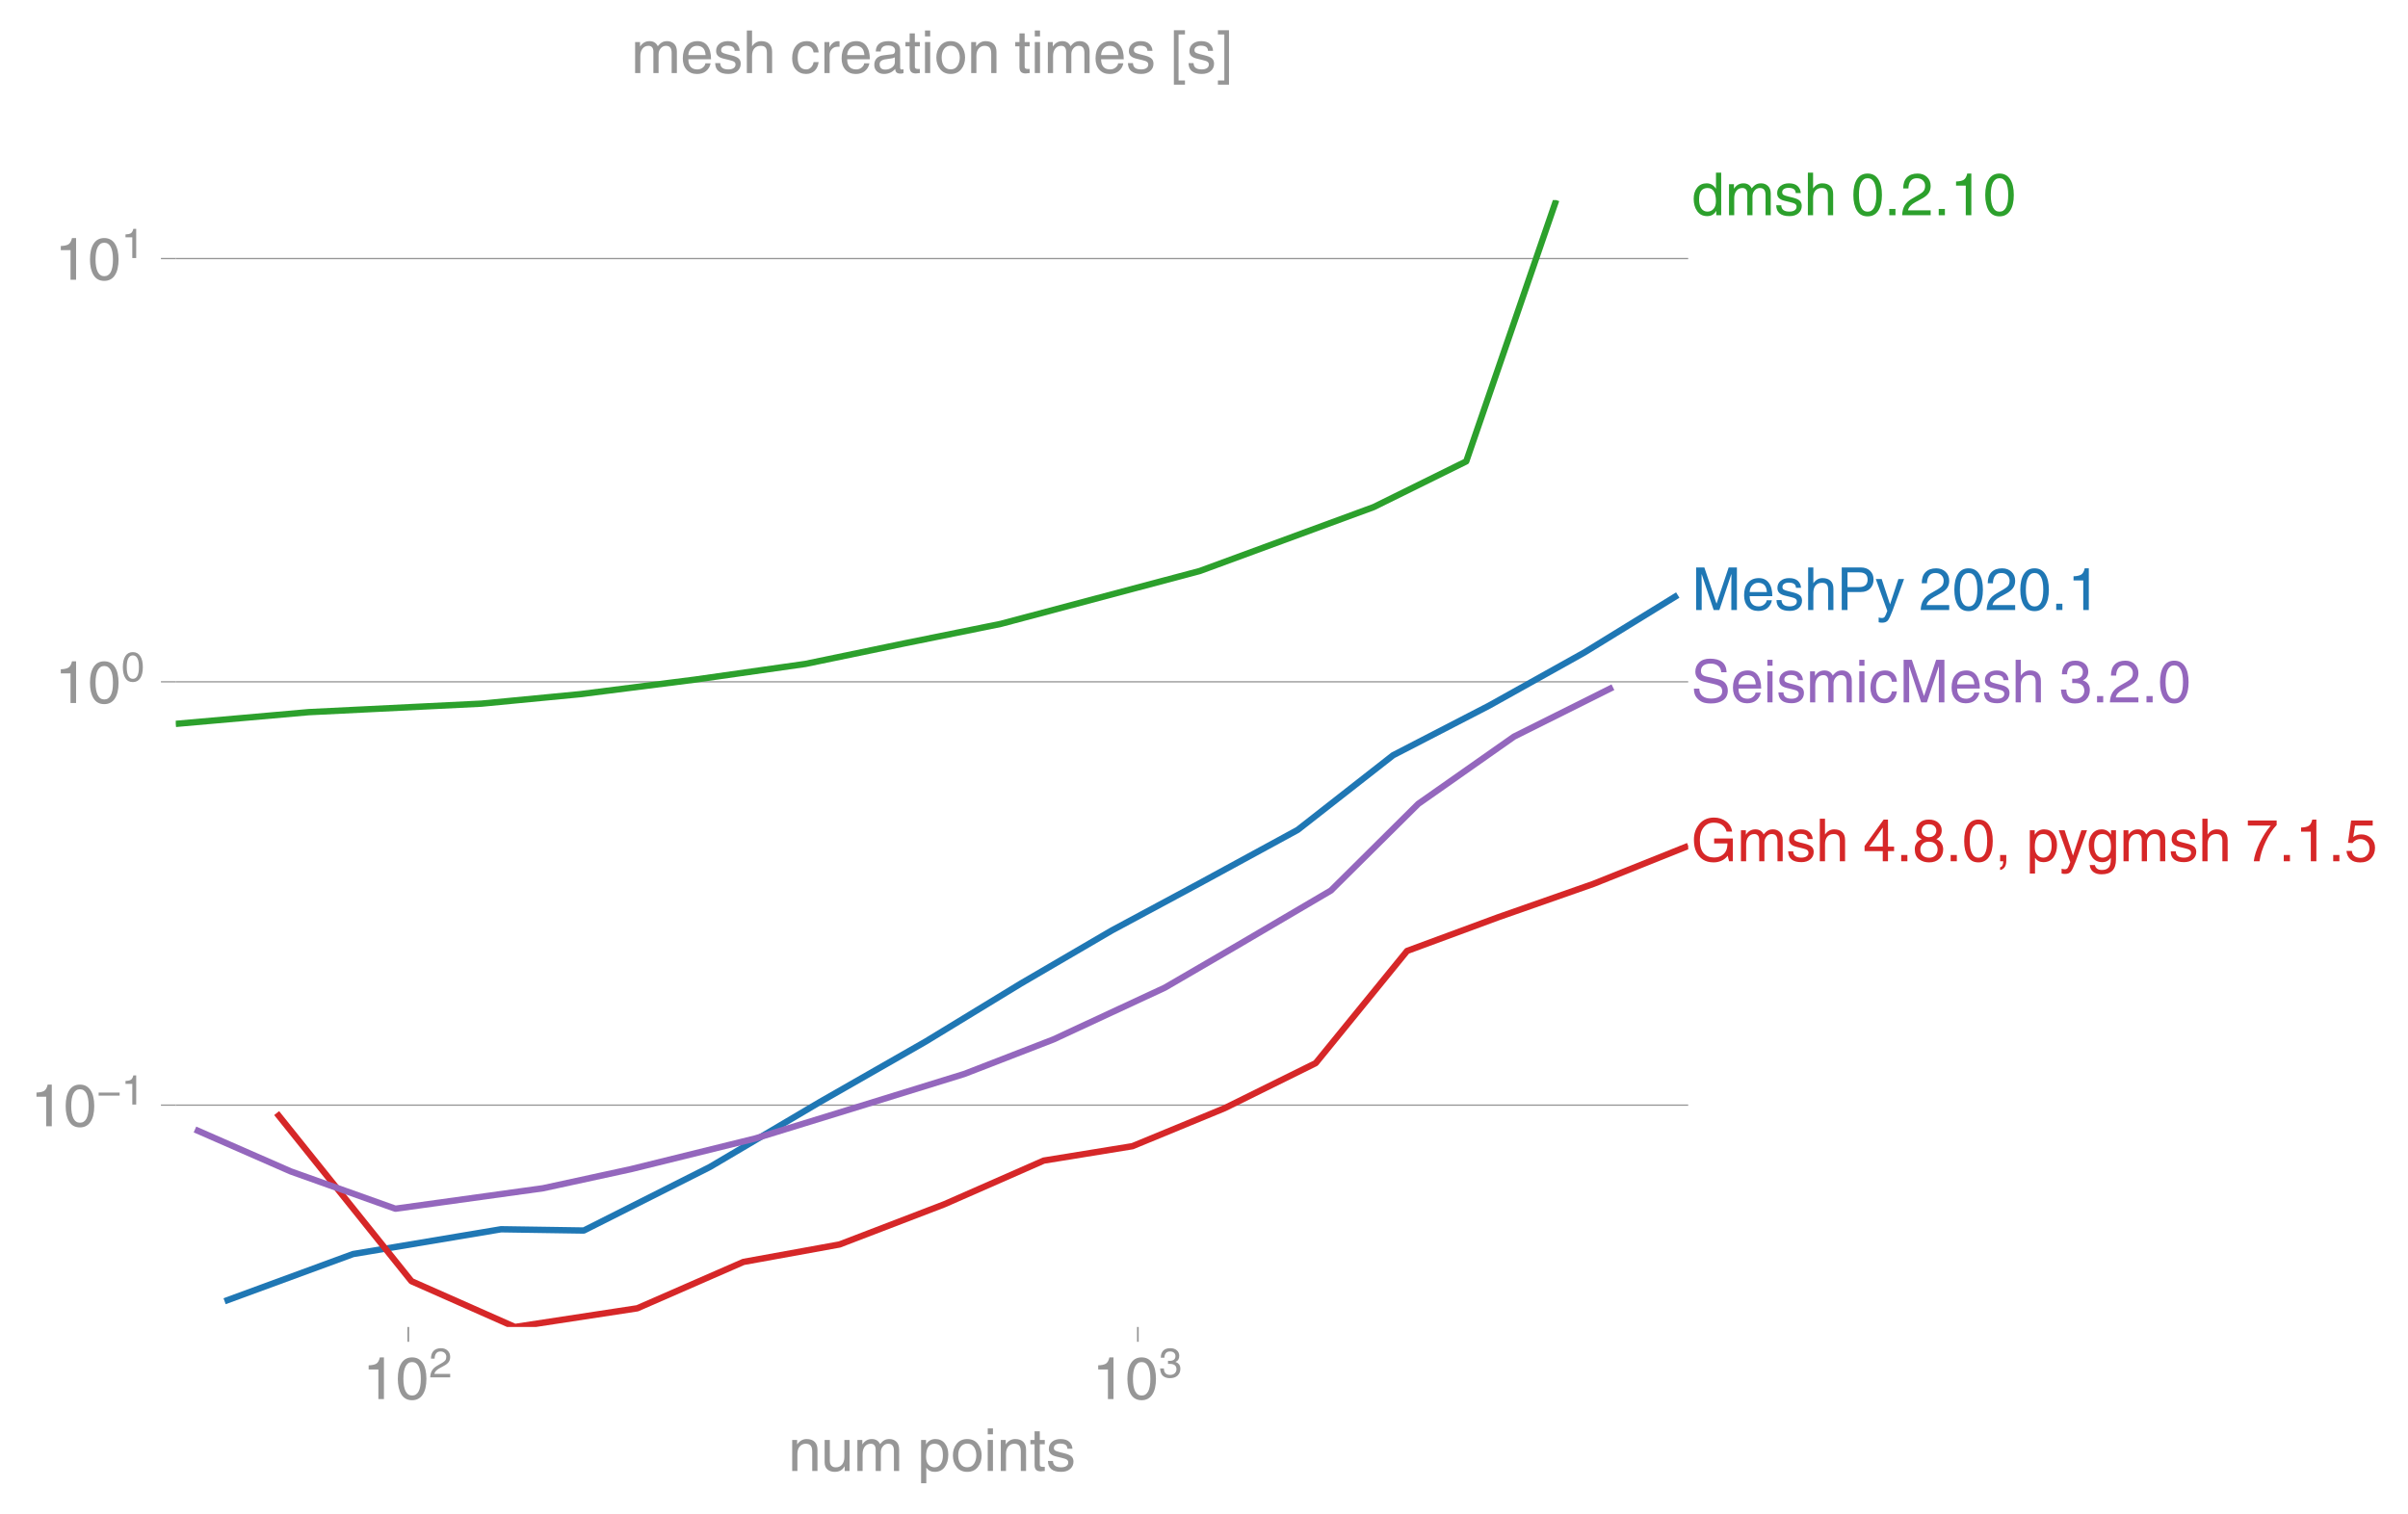
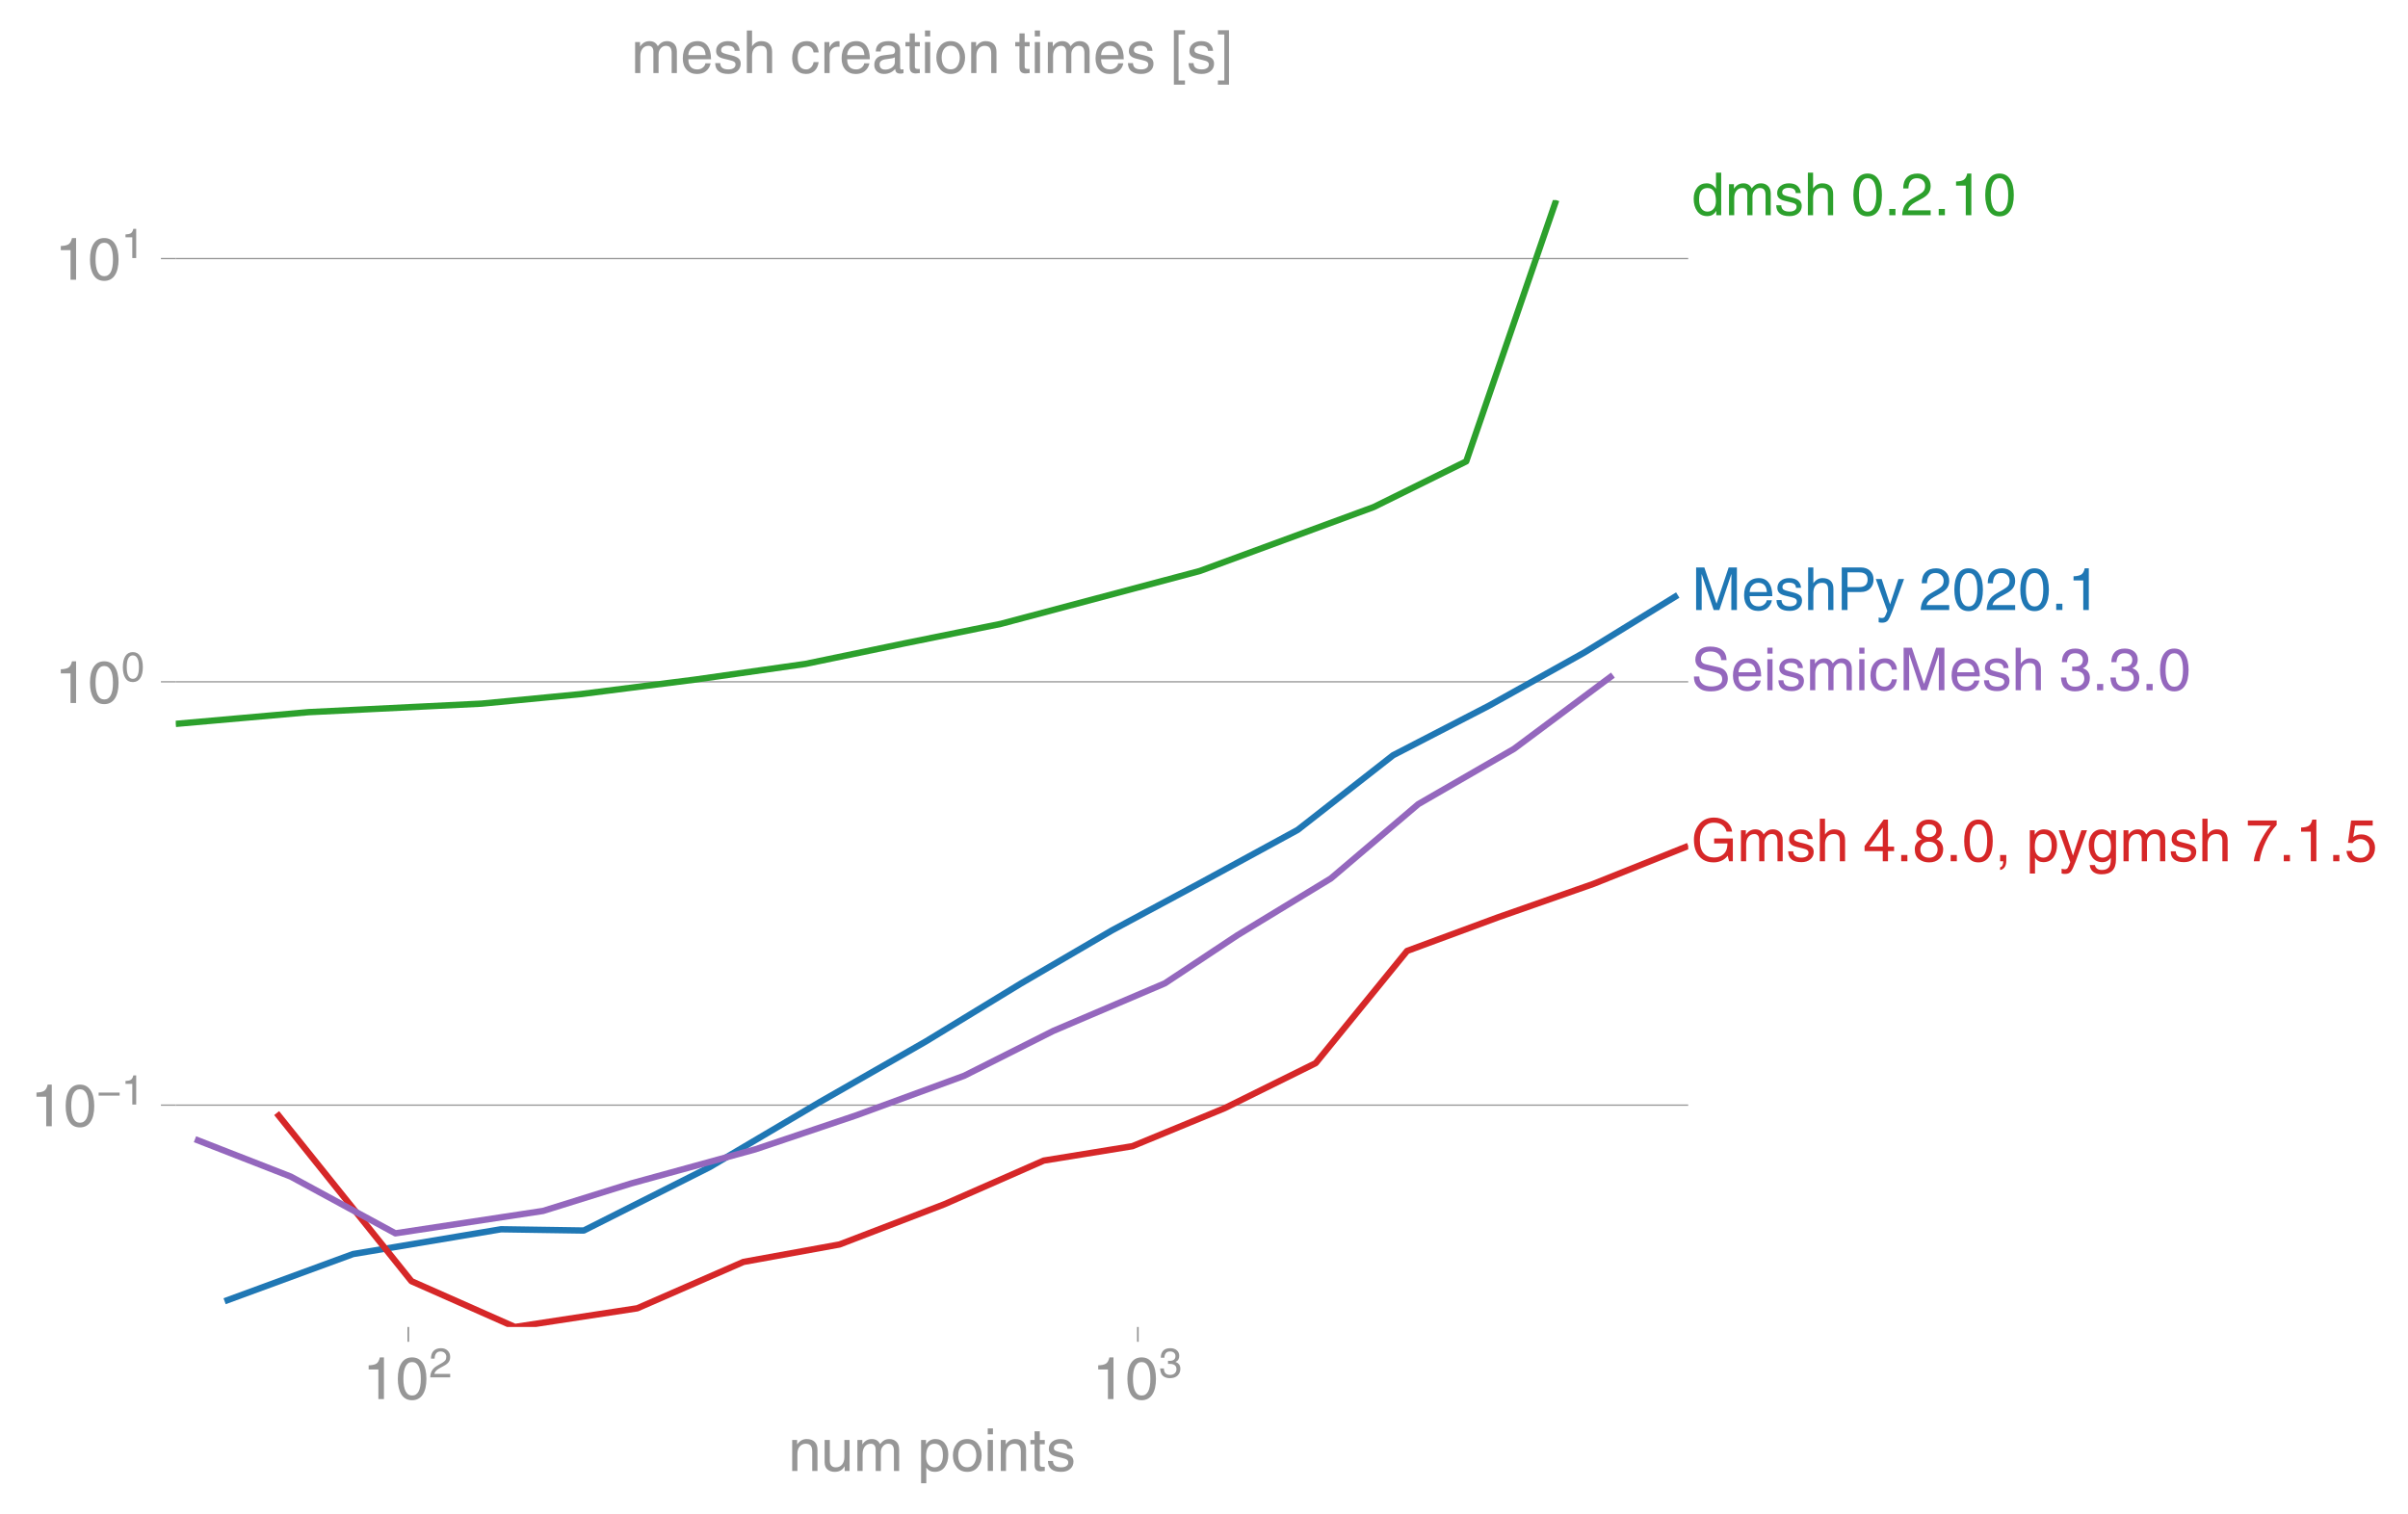
<svg xmlns="http://www.w3.org/2000/svg" xmlns:xlink="http://www.w3.org/1999/xlink" height="476.609" viewBox="0 0 568.582 357.457" width="758.109">
  <defs>
    <style>*{stroke-linecap:butt;stroke-linejoin:round}</style>
  </defs>
  <g id="figure_1">
    <path d="M0 357.457h568.582V0H0z" fill="none" id="patch_1" />
    <g id="axes_1">
      <path d="M41.5 313.361h357.12V47.25H41.5z" fill="none" id="patch_2" />
      <g id="matplotlib.axis_1">
        <g id="xtick_1">
          <g id="line2d_1">
            <defs>
-               <path d="M0 0v3.5" id="mf0add17b5d" stroke="#969696" stroke-width=".4" />
-             </defs>
-             <use x="96.41" xlink:href="#mf0add17b5d" y="313.361" fill="#969696" stroke="#969696" stroke-width=".4" />
+               <path d="M0 0v3.5" id="mc0081cca87" stroke="#969696" stroke-width=".4" />
+             </defs>
+             <use x="96.41" xlink:href="#mc0081cca87" y="313.361" fill="#969696" stroke="#969696" stroke-width=".4" />
          </g>
          <g transform="matrix(.14 0 0 -.14 85.63 330.41)" fill="#969696" id="text_1">
            <defs>
              <path d="M35.89 0h-9.374v49.906H10.109v6.985q8.594.28 12.782 2.75Q27.094 62.109 29 70.313h6.89z" id="HelveticaWorld-Regular-49" />
              <path d="M42.484 34.188q0 14.109-3.734 21.156-3.734 7.062-10.969 7.062-7.078 0-10.89-7.062-3.797-7.047-3.797-21.157 0-13.671 3.75-20.937Q20.609 6 27.78 6q7.235 0 10.969 7 3.734 7.016 3.734 21.188zm9.422 0q0-17.297-6.25-26.704-6.25-9.39-17.875-9.39-12.062 0-18.062 9.734-6 9.75-6 26.36 0 17.03 6.14 26.578 6.157 9.547 17.922 9.547 11.625 0 17.875-9.5t6.25-26.626z" id="HelveticaWorld-Regular-48" />
              <path d="M4.39 45.125q0 12.39 6.391 18.781 6.406 6.407 17.938 6.407 9.656 0 15.812-5.86 6.157-5.86 6.157-15.14 0-7.22-3.547-12.188-3.532-4.953-10.422-8.703l-12.11-6.64Q13.922 15.921 12.5 8.296h38.188V0H2.593q.39 9.906 4.297 16.5 3.906 6.594 12.203 11.375l12.593 7.328q5.032 2.89 7.329 5.984 2.297 3.094 2.297 8.516 0 5.375-3.766 9.031-3.75 3.672-10.156 3.672-7.078 0-10.594-4.672-3.516-4.656-3.61-12.609z" id="HelveticaWorld-Regular-50" />
            </defs>
            <use transform="translate(0 .173)" xlink:href="#HelveticaWorld-Regular-49" />
            <use transform="translate(55.615 .173)" xlink:href="#HelveticaWorld-Regular-48" />
            <use transform="matrix(.7 0 0 .7 112.146 36.781)" xlink:href="#HelveticaWorld-Regular-50" />
          </g>
        </g>
        <g id="xtick_2">
-           <use x="268.674" xlink:href="#mf0add17b5d" y="313.361" fill="#969696" stroke="#969696" stroke-width=".4" id="line2d_2" />
+           <use x="268.674" xlink:href="#mc0081cca87" y="313.361" fill="#969696" stroke="#969696" stroke-width=".4" id="line2d_2" />
          <g transform="matrix(.14 0 0 -.14 257.894 330.41)" fill="#969696" id="text_2">
            <defs>
              <path d="M22.406 39.984q2.203-.187 4.594-.187 6.203 0 9.781 2.86 3.594 2.859 3.594 8.656 0 4.687-3.344 7.89-3.343 3.203-9.64 3.203-6.985 0-10.235-4.11-3.234-4.093-3.437-10.983h-8.64q0 10.984 5.765 16.984 5.765 6.016 16.937 6.016 9.922 0 15.828-5.11 5.907-5.094 5.907-13.39 0-10.704-9.032-14.5v-.204q11.72-4 11.72-16.406 0-9.906-6.595-16.265-6.593-6.344-18.703-6.344-9.906 0-16.312 5.203Q4.204 8.5 3.422 21.484H12.5q.203-8.109 4-11.797Q20.313 6 27.484 6q6.938 0 11.141 3.86 4.203 3.859 4.203 9.718 0 6.406-4.016 9.672-4 3.266-12.39 3.266-2 0-4.016-.094z" id="HelveticaWorld-Regular-51" />
            </defs>
            <use transform="translate(0 .173)" xlink:href="#HelveticaWorld-Regular-49" />
            <use transform="translate(55.615 .173)" xlink:href="#HelveticaWorld-Regular-48" />
            <use transform="matrix(.7 0 0 .7 112.146 36.781)" xlink:href="#HelveticaWorld-Regular-51" />
          </g>
        </g>
        <g transform="matrix(.14 0 0 -.14 186.133 347.359)" fill="#969696" id="text_3">
          <defs>
            <path d="M49.219 0h-8.844v32.172q0 7.422-2.594 10.578-2.578 3.156-8.578 3.156-5.906 0-9.875-4.5-3.953-4.484-3.953-12.89V0H6.594v52.297h8.297v-7.375h.203q6.203 8.89 15.812 8.89 8.89 0 13.594-4.718 4.719-4.703 4.719-13.5z" id="HelveticaWorld-Regular-110" />
            <path d="M6.11 52.297h8.78V17.578q0-5.765 2.61-8.625Q20.125 6.11 25 6.11q6.781 0 10.594 4.797 3.812 4.813 3.812 12.578v28.813h8.782V0H39.89v7.625l-.188.188q-4.984-9.329-16.61-9.329-7.515 0-12.25 4.094Q6.11 6.688 6.11 14.703z" id="HelveticaWorld-Regular-117" />
            <path d="M6.594 52.297h8.297v-7.375h.203q5.906 8.89 15.812 8.89 9.813 0 13.922-8.5 3.75 4.594 7.266 6.547 3.515 1.953 8.703 1.953 6.781 0 11.484-4.453Q77 44.922 77 36.187V0h-8.781v33.797q0 6.094-2.297 9.094-2.297 3.015-7.422 3.015-5.172 0-8.75-4.203-3.563-4.203-3.563-9.812V0h-8.78v36.188q0 4.53-2.11 7.124-2.094 2.594-6.094 2.594-6.297 0-10.062-4.687-3.766-4.688-3.766-12.703V0H6.594z" id="HelveticaWorld-Regular-109" />
            <path d="M14.984 23.688q0-8.407 4.094-13 4.11-4.579 10.219-4.579 6.687 0 10.39 5.438 3.72 5.453 3.72 14.765 0 10.22-3.563 14.907-3.563 4.687-10.735 4.687-6.984 0-10.562-5.5-3.563-5.5-3.563-16.718zm-8.39 28.609h8.297v-7.375h.203q5.61 8.89 15.625 8.89 10.11 0 15.937-7.359 5.828-7.344 5.828-18.766 0-12.796-5.953-21Q40.578-1.515 29.5-1.515q-9.094 0-13.922 7.032h-.203v-26.22H6.594z" id="HelveticaWorld-Regular-112" />
            <path d="M12.703 26.219q0-8.735 3.953-14.375 3.953-5.64 11.219-5.64 7.531 0 11.438 5.905 3.906 5.907 3.906 14.11 0 8.297-3.907 14.078-3.906 5.797-11.437 5.797-6.969 0-11.078-5.453-4.094-5.438-4.094-14.422zm-8.984 0q0 11.672 6.484 19.625 6.5 7.968 17.672 7.968 11.438 0 17.875-8.062 6.453-8.047 6.453-19.531 0-11.516-6.406-19.625-6.39-8.11-17.922-8.11-11.078 0-17.625 7.86-6.531 7.86-6.531 19.875z" id="HelveticaWorld-Regular-111" />
            <path d="M6.594 61.813v9.968h8.781v-9.969zM15.375 0H6.594v52.297h8.781z" id="HelveticaWorld-Regular-105" />
            <path d="M17.188 45.016V10.984q0-2 1.093-3.046 1.11-1.047 3.938-1.047h3.375V0Q20.797-.688 19-.688q-5.516 0-8.063 2.641-2.53 2.64-2.53 8.547v34.516H1.311v7.28h7.094v14.595h8.781V52.297h8.407v-7.281z" id="HelveticaWorld-Regular-116" />
            <path d="M36.078 37.406q-.187 4.688-3.344 6.735-3.14 2.047-9.047 2.047-4.296 0-7.359-1.907-3.047-1.89-3.047-5.468 0-2.829 1.797-4.172 1.813-1.344 7.828-2.86l8.688-2.187q7.906-2 11.297-5.11 3.406-3.093 3.406-8.656 0-7.719-5.64-12.531-5.641-4.813-15.063-4.813-11 0-16.64 4.563-5.626 4.578-5.735 13.75h8.5q.203-5.422 3.594-8.063 3.39-2.625 10.171-2.625 5.516 0 8.766 2.188 3.25 2.203 3.25 6.11 0 2.78-2.11 4.437-2.093 1.672-8.296 3.078l-10.203 2.5q-6.203 1.562-9.157 4.656-2.953 3.094-2.953 8.031 0 7.72 5.516 12.203 5.531 4.5 14.406 4.5 9.485 0 14.531-4.624 5.047-4.61 5.344-11.782z" id="HelveticaWorld-Regular-115" />
          </defs>
          <use xlink:href="#HelveticaWorld-Regular-110" />
          <use x="55.176" xlink:href="#HelveticaWorld-Regular-117" />
          <use x="109.961" xlink:href="#HelveticaWorld-Regular-109" />
          <use x="192.969" xlink:href="#HelveticaWorld-Regular-32" />
          <use x="217.383" xlink:href="#HelveticaWorld-Regular-112" />
          <use x="273.877" xlink:href="#HelveticaWorld-Regular-111" />
          <use x="329.785" xlink:href="#HelveticaWorld-Regular-105" />
          <use x="351.807" xlink:href="#HelveticaWorld-Regular-110" />
          <use x="406.982" xlink:href="#HelveticaWorld-Regular-116" />
          <use x="434.668" xlink:href="#HelveticaWorld-Regular-115" />
        </g>
      </g>
      <g id="matplotlib.axis_2">
        <g id="ytick_1">
-           <path clip-path="url(#pa92601cce1)" d="M41.5 260.966h357.12" fill="none" stroke="#969696" stroke-linecap="square" stroke-width=".3" id="line2d_3" />
+           <path clip-path="url(#p4a8a9bb2a9)" d="M41.5 260.966h357.12" fill="none" stroke="#969696" stroke-linecap="square" stroke-width=".3" id="line2d_3" />
          <g id="line2d_4">
            <defs>
-               <path d="M0 0h-3.5" id="m0f55407ae1" stroke="#969696" stroke-width=".3" />
-             </defs>
-             <use x="41.5" xlink:href="#m0f55407ae1" y="260.966" fill="#969696" stroke="#969696" stroke-width=".3" />
+               <path d="M0 0h-3.5" id="m8a5503512f" stroke="#969696" stroke-width=".3" />
+             </defs>
+             <use x="41.5" xlink:href="#m8a5503512f" y="260.966" fill="#969696" stroke="#969696" stroke-width=".3" />
          </g>
          <g transform="matrix(.14 0 0 -.14 7.2 265.99)" fill="#969696" id="text_4">
            <defs>
              <path d="M54.594 21.578H4v7.328h50.594z" id="HelveticaWorld-Regular-8722" />
            </defs>
            <use transform="translate(0 .173)" xlink:href="#HelveticaWorld-Regular-49" />
            <use transform="translate(55.615 .173)" xlink:href="#HelveticaWorld-Regular-48" />
            <use transform="matrix(.7 0 0 .7 112.146 36.781)" xlink:href="#HelveticaWorld-Regular-8722" />
            <use transform="matrix(.7 0 0 .7 153.161 36.781)" xlink:href="#HelveticaWorld-Regular-49" />
          </g>
        </g>
        <g id="ytick_2">
-           <path clip-path="url(#pa92601cce1)" d="M41.5 161.011h357.12" fill="none" stroke="#969696" stroke-linecap="square" stroke-width=".3" id="line2d_5" />
-           <use x="41.5" xlink:href="#m0f55407ae1" y="161.011" fill="#969696" stroke="#969696" stroke-width=".3" id="line2d_6" />
+           <path clip-path="url(#p4a8a9bb2a9)" d="M41.5 161.011h357.12" fill="none" stroke="#969696" stroke-linecap="square" stroke-width=".3" id="line2d_5" />
+           <use x="41.5" xlink:href="#m8a5503512f" y="161.011" fill="#969696" stroke="#969696" stroke-width=".3" id="line2d_6" />
          <g transform="matrix(.14 0 0 -.14 12.94 166.036)" fill="#969696" id="text_5">
            <use transform="translate(0 .173)" xlink:href="#HelveticaWorld-Regular-49" />
            <use transform="translate(55.615 .173)" xlink:href="#HelveticaWorld-Regular-48" />
            <use transform="matrix(.7 0 0 .7 112.146 36.781)" xlink:href="#HelveticaWorld-Regular-48" />
          </g>
        </g>
        <g id="ytick_3">
-           <path clip-path="url(#pa92601cce1)" d="M41.5 61.057h357.12" fill="none" stroke="#969696" stroke-linecap="square" stroke-width=".3" id="line2d_7" />
-           <use x="41.5" xlink:href="#m0f55407ae1" y="61.057" fill="#969696" stroke="#969696" stroke-width=".3" id="line2d_8" />
+           <path clip-path="url(#p4a8a9bb2a9)" d="M41.5 61.057h357.12" fill="none" stroke="#969696" stroke-linecap="square" stroke-width=".3" id="line2d_7" />
+           <use x="41.5" xlink:href="#m8a5503512f" y="61.057" fill="#969696" stroke="#969696" stroke-width=".3" id="line2d_8" />
          <g transform="matrix(.14 0 0 -.14 12.94 66.082)" fill="#969696" id="text_6">
            <use transform="translate(0 .173)" xlink:href="#HelveticaWorld-Regular-49" />
            <use transform="translate(55.615 .173)" xlink:href="#HelveticaWorld-Regular-48" />
            <use transform="matrix(.7 0 0 .7 112.146 36.781)" xlink:href="#HelveticaWorld-Regular-49" />
          </g>
        </g>
      </g>
-       <path clip-path="url(#pa92601cce1)" d="M41.5 170.94l31.366-2.768 40.835-2.011 23.282-2.234 27.075-3.436 26.075-3.702 23.318-4.835 22.88-4.634 46.973-12.482 41.054-15.096 21.85-10.787 21.25-61.706" fill="none" stroke="#2ca02c" stroke-linecap="square" stroke-width="1.5" id="line2d_9" />
-       <path clip-path="url(#pa92601cce1)" d="M53.032 307.277l30.335-11.14 34.939-5.853 19.542.3 29.759-14.998 26.075-15.405 24.91-14.236 22.43-13.67 21.495-12.546 20.664-11.106 23.229-12.644 22.532-17.63 22.666-11.715 22.57-12.594 21.978-13.517" fill="none" stroke="#1f77b4" stroke-linecap="square" stroke-width="1.5" id="line2d_10" />
-       <path clip-path="url(#pa92601cce1)" d="M65.324 262.854l31.83 39.693 24.429 10.814 28.895-4.414 25.069-10.953 22.682-4.118 24.76-9.499 23.46-10.309 20.942-3.4 21.77-8.977 21.507-10.636 21.576-26.497 21.386-7.904 22.62-7.932 22.37-8.957" fill="none" stroke="#d62728" stroke-linecap="square" stroke-width="1.5" id="line2d_11" />
-       <path clip-path="url(#pa92601cce1)" d="M46.036 266.721l22.614 9.903 24.706 8.808 34.87-4.833 20.785-4.516 29.34-7.244 23.802-7.331 25.51-7.888 21.067-8.158 26.322-12.233 17.119-9.961 22.08-12.968 20.633-20.474 22.61-15.878 23.354-11.667" fill="none" stroke="#9467bd" stroke-linecap="square" stroke-width="1.5" id="line2d_12" />
+       <path clip-path="url(#p4a8a9bb2a9)" d="M41.5 170.94l31.366-2.768 40.835-2.011 23.282-2.234 27.075-3.436 26.075-3.702 23.318-4.835 22.88-4.634 46.973-12.482 41.054-15.096 21.85-10.787 21.25-61.706" fill="none" stroke="#2ca02c" stroke-linecap="square" stroke-width="1.5" id="line2d_9" />
+       <path clip-path="url(#p4a8a9bb2a9)" d="M53.032 307.277l30.335-11.14 34.939-5.853 19.542.3 29.759-14.998 26.075-15.405 24.91-14.236 22.43-13.67 21.495-12.546 20.664-11.106 23.229-12.644 22.532-17.63 22.666-11.715 22.57-12.594 21.978-13.517" fill="none" stroke="#1f77b4" stroke-linecap="square" stroke-width="1.5" id="line2d_10" />
+       <path clip-path="url(#p4a8a9bb2a9)" d="M65.324 262.854l31.83 39.693 24.429 10.814 28.895-4.414 25.069-10.953 22.682-4.118 24.76-9.499 23.46-10.309 20.942-3.4 21.77-8.977 21.507-10.636 21.576-26.497 21.386-7.904 22.62-7.932 22.37-8.957" fill="none" stroke="#d62728" stroke-linecap="square" stroke-width="1.5" id="line2d_11" />
+       <path clip-path="url(#p4a8a9bb2a9)" d="M46.036 269.017l22.614 8.828 24.706 13.401 34.87-5.29 20.785-6.482 29.34-8.064 23.802-8.02 25.51-9.348 21.067-10.608 26.322-11.224 17.119-11.355 22.08-13.417 20.633-17.54 22.61-13.06 23.354-17.415" fill="none" stroke="#9467bd" stroke-linecap="square" stroke-width="1.5" id="line2d_12" />
      <g transform="matrix(.14 0 0 -.14 399.358 50.825)" fill="#2ca02c" id="text_7">
        <defs>
          <path d="M13.094 26.313q0-9.704 3.844-14.954 3.859-5.25 10.265-5.25 6.094 0 10.188 4.485 4.109 4.5 4.109 13.094 0 11.03-3.5 16.625-3.484 5.593-10.61 5.593-6.78 0-10.546-4.453-3.75-4.437-3.75-15.14zM50.39 0h-8.297v7.172h-.203q-4.97-8.688-15.078-8.688-10.891 0-16.86 8.297Q4 15.094 4 27.688q0 11.625 5.906 18.875 5.922 7.25 15.875 7.25 9.813 0 15.625-8.891l.203.594V71.78h8.782z" id="HelveticaWorld-Regular-100" />
          <path d="M49.219 0h-8.844v34.188q0 6.296-2.438 9-2.437 2.718-7.953 2.718-6.797 0-10.703-4.406-3.906-4.39-3.906-12.984V0H6.594v71.781h8.781V45.312h.203q6 8.5 15.328 8.5 8.594 0 13.453-4.5 4.86-4.484 4.86-13.718z" id="HelveticaWorld-Regular-104" />
          <path d="M19.094 0H8.687v10.594h10.407z" id="HelveticaWorld-Regular-46" />
        </defs>
        <use xlink:href="#HelveticaWorld-Regular-100" />
        <use x="56.982" xlink:href="#HelveticaWorld-Regular-109" />
        <use x="139.99" xlink:href="#HelveticaWorld-Regular-115" />
        <use x="189.99" xlink:href="#HelveticaWorld-Regular-104" />
        <use x="245.166" xlink:href="#HelveticaWorld-Regular-32" />
        <use x="269.58" xlink:href="#HelveticaWorld-Regular-48" />
        <use x="325.195" xlink:href="#HelveticaWorld-Regular-46" />
        <use x="352.979" xlink:href="#HelveticaWorld-Regular-50" />
        <use x="408.594" xlink:href="#HelveticaWorld-Regular-46" />
        <use x="436.377" xlink:href="#HelveticaWorld-Regular-49" />
        <use x="491.992" xlink:href="#HelveticaWorld-Regular-48" />
      </g>
      <g transform="matrix(.14 0 0 -.14 399.358 144.05)" fill="#1f77b4" id="text_8">
        <defs>
          <path d="M67.484 0v42.39q0 .829.094 8.126t.094 9.78h-.281L47.312 0h-9.609L17.578 60.203h-.297q0-3.61.094-10.297.11-6.687.11-7.515V0H8.108v71.781h13.86L42.39 11.078h.28l20.313 60.703h13.922V0z" id="HelveticaWorld-Regular-77" />
          <path d="M42.484 30.328q-.687 8.485-4.5 12.031-3.797 3.547-10.109 3.547-6.39 0-10.328-4.5-3.922-4.484-4.172-11.078zm8.391-13.922q-1.453-8.11-7.953-13.422-5.719-4.5-15.047-4.593-10.984.093-17.438 7.203Q4 12.704 4 24.704q0 13.78 6.64 21.437 6.641 7.672 18.47 7.672 10.593 0 16.546-7.922 5.953-7.907 5.953-22.594H13.375q0-8.203 3.813-12.703Q21 6.109 28.608 6.109q5.375 0 9.235 3.235 3.86 3.25 4.25 7.062z" id="HelveticaWorld-Regular-101" />
          <path d="M17.828 38.625H37.11q7.282 0 10.938 3.188 3.656 3.203 3.656 9.703 0 5.812-3.516 8.89-3.515 3.078-10.687 3.078H17.828zm0-38.625H8.11v71.781h32.266q9.625 0 15.484-5.594 5.86-5.593 5.86-14.578 0-9.328-5.672-15.312-5.656-5.969-15.672-5.969H17.828z" id="HelveticaWorld-Regular-80" />
          <path d="M39.016 52.297h9.562L29.891.984q-.5-1.375-.985-2.593-4.25-11.329-7.328-15.547-3.078-4.235-9.953-4.235-3.61 0-5.906.782v8.015q2.484-.89 5.468-.89 3.22 0 4.704 2.03 1.5 2.032 4.421 9.938L.875 52.297h9.922L24.812 9.719H25z" id="HelveticaWorld-Regular-121" />
        </defs>
        <use xlink:href="#HelveticaWorld-Regular-77" />
        <use x="85.01" xlink:href="#HelveticaWorld-Regular-101" />
        <use x="140.43" xlink:href="#HelveticaWorld-Regular-115" />
        <use x="190.43" xlink:href="#HelveticaWorld-Regular-104" />
        <use x="245.605" xlink:href="#HelveticaWorld-Regular-80" />
        <use x="310.254" xlink:href="#HelveticaWorld-Regular-121" />
        <use x="359.863" xlink:href="#HelveticaWorld-Regular-32" />
        <use x="384.277" xlink:href="#HelveticaWorld-Regular-50" />
        <use x="439.893" xlink:href="#HelveticaWorld-Regular-48" />
        <use x="495.508" xlink:href="#HelveticaWorld-Regular-50" />
        <use x="551.123" xlink:href="#HelveticaWorld-Regular-48" />
        <use x="606.738" xlink:href="#HelveticaWorld-Regular-46" />
        <use x="634.521" xlink:href="#HelveticaWorld-Regular-49" />
      </g>
      <g transform="matrix(.14 0 0 -.14 399.358 203.382)" fill="#d62728" id="text_9">
        <defs>
          <path d="M38.484 38.375h31.532V0h-6.297l-2.344 9.281Q56.781 3.421 50.578.75q-6.187-2.656-12.875-2.656-10.797 0-18.047 4.703-7.25 4.719-11.265 13.015-4 8.313-4 20.72 0 15.468 9.203 26.312 9.203 10.843 24.781 10.843 11.625 0 20.313-6.5Q67.39 60.688 68.796 50h-9.375q-1.703 7.078-7.219 11.078-5.516 4.016-14.312 4.016-10.594 0-17.047-7.985-6.438-7.984-6.438-21.125 0-15.28 6.39-22.437Q27.204 6.39 38.282 6.39q7.235 0 12.235 2.859 5 2.86 7.687 7.766 2.688 4.906 2.688 13.062H38.484z" id="HelveticaWorld-Regular-71" />
          <path d="M10.594 24.703h22.61v31.89h-.188zM42 17.093V0h-8.797v17.094H2.484v8.593L34.72 70.314H42v-45.61h10.297v-7.61z" id="HelveticaWorld-Regular-52" />
          <path d="M27.594 40.578q5.422 0 8.953 3.094 3.547 3.11 3.547 8.234 0 4.594-3.407 7.547-3.39 2.953-9.687 2.953-5.61 0-8.672-3.11-3.047-3.093-3.047-7.874 0-5.125 3.813-7.984 3.812-2.86 8.5-2.86zm.093-7.562q-6.78 0-10.64-3.766-3.86-3.766-3.86-9.234 0-6.297 3.907-10.157Q21 6 28.219 6q6.406 0 10.234 3.86 3.828 3.859 3.828 10.265 0 5.469-3.828 9.172-3.828 3.719-10.766 3.719zM49.22 52.203q0-10.594-9.032-14.797 6.204-2.781 8.86-7.36 2.656-4.562 2.656-9.733 0-10.016-6.453-16.125-6.438-6.094-17.375-6.094-9.563 0-16.813 5.25-7.25 5.25-7.25 17.062 0 11.922 11.907 16.907-9.516 3.796-9.516 13.671 0 8.297 5.64 13.813 5.641 5.516 15.641 5.516 10.016 0 15.875-5.204 5.86-5.203 5.86-12.906z" id="HelveticaWorld-Regular-56" />
          <path d="M8.688 10.594h10.406V.78q0-7.422-3.078-11.172-3.078-3.765-7.328-4.312v4.594Q14.015-9.422 14.015 0H8.687z" id="HelveticaWorld-Regular-44" />
          <path d="M12.984 26.313q0-9.61 3.813-14.907Q20.609 6.11 27.094 6.11q6.312 0 10.312 4.579 4 4.593 4 13 0 11.03-3.5 16.625-3.484 5.593-10.61 5.593-7.171 0-10.75-4.765-3.562-4.766-3.562-14.828zM49.812 2.983q0-12.609-6.062-18.797-6.047-6.203-18.266-6.203-8.78 0-13.984 4.047Q6.297-13.922 5.516-6.39h8.796q.672-3.812 3.532-6.062 2.86-2.25 8.281-2.25 7.375 0 11.125 3.969 3.766 3.953 3.766 12.828v3.719h-.188q-4.937-7.329-13.922-7.329-11.187 0-17.093 8.25-5.907 8.25-5.907 20.953 0 11.625 5.953 18.875 5.97 7.25 15.829 7.25 9.906 0 15.625-8.89h.187v7.375h8.313z" id="HelveticaWorld-Regular-103" />
          <path d="M3.719 68.797h48.578v-7.719Q42.28 50.875 33.984 33.484 25.687 16.11 23.391 0h-9.672q1.469 13.281 9.719 30.531 8.25 17.266 18.953 29.672H3.719z" id="HelveticaWorld-Regular-55" />
          <path d="M14.703 40.922q5.813 4.39 13.625 4.39 9.469 0 16.281-6.296 6.813-6.297 6.813-16.22 0-10.78-6.578-17.796-6.563-7-18.422-7-10.313 0-16.266 5.047Q4.203 8.109 3.22 17.39h9.094q.671-5.672 4.437-8.672 3.766-3 10.453-3 6.485 0 10.64 4.484Q42 14.703 42 21.688q0 7.125-4.36 11.421-4.343 4.297-11.218 4.297-7.813 0-13.047-6.687l-7.563.39 5.266 37.594h36.438v-8.5H17.672z" id="HelveticaWorld-Regular-53" />
        </defs>
        <use xlink:href="#HelveticaWorld-Regular-71" />
        <use x="77.1" xlink:href="#HelveticaWorld-Regular-109" />
        <use x="160.107" xlink:href="#HelveticaWorld-Regular-115" />
        <use x="210.107" xlink:href="#HelveticaWorld-Regular-104" />
        <use x="265.283" xlink:href="#HelveticaWorld-Regular-32" />
        <use x="289.697" xlink:href="#HelveticaWorld-Regular-52" />
        <use x="345.313" xlink:href="#HelveticaWorld-Regular-46" />
        <use x="373.096" xlink:href="#HelveticaWorld-Regular-56" />
        <use x="428.711" xlink:href="#HelveticaWorld-Regular-46" />
        <use x="456.494" xlink:href="#HelveticaWorld-Regular-48" />
        <use x="512.109" xlink:href="#HelveticaWorld-Regular-44" />
        <use x="539.893" xlink:href="#HelveticaWorld-Regular-32" />
        <use x="564.307" xlink:href="#HelveticaWorld-Regular-112" />
        <use x="618.801" xlink:href="#HelveticaWorld-Regular-121" />
        <use x="666.41" xlink:href="#HelveticaWorld-Regular-103" />
        <use x="722.318" xlink:href="#HelveticaWorld-Regular-109" />
        <use x="805.326" xlink:href="#HelveticaWorld-Regular-115" />
        <use x="855.326" xlink:href="#HelveticaWorld-Regular-104" />
        <use x="910.502" xlink:href="#HelveticaWorld-Regular-32" />
        <use x="934.916" xlink:href="#HelveticaWorld-Regular-55" />
        <use x="990.531" xlink:href="#HelveticaWorld-Regular-46" />
        <use x="1018.314" xlink:href="#HelveticaWorld-Regular-49" />
        <use x="1073.93" xlink:href="#HelveticaWorld-Regular-46" />
        <use x="1101.713" xlink:href="#HelveticaWorld-Regular-53" />
      </g>
-       <g transform="matrix(.14 0 0 -.14 399.358 165.856)" fill="#9467bd" id="text_10">
+       <g transform="matrix(.14 0 0 -.14 399.358 162.999)" fill="#9467bd" id="text_10">
        <defs>
          <path d="M50.39 50.781q-.296 6.844-5.109 10.719-4.797 3.875-12.656 3.875-7.922 0-12.172-3.25-4.234-3.234-4.234-9.344 0-3.265 1.843-5.61 1.86-2.343 6.641-3.468l20.516-4.687q8.297-1.813 12.297-6.875 4.015-5.047 4.015-12.313 0-10.64-7.812-16.187-7.813-5.547-20.313-5.547-9.531 0-15.031 2.437-5.484 2.453-9.734 7.766-4.25 5.328-4.25 14.89h9.093q0-8 5.313-12.406 5.328-4.39 14.5-4.39 8.89 0 13.844 3.156 4.953 3.156 4.953 8.953 0 5.281-2.953 7.89Q46.188 29 37.594 31l-15.469 3.625q-7.719 1.75-11.531 6.125Q6.78 45.125 6.78 51.516q0 9.672 6.516 15.922 6.531 6.25 18.203 6.25 13.172 0 20.328-5.5 7.156-5.485 7.688-17.407z" id="HelveticaWorld-Regular-83" />
          <path d="M39.594 34.719q-1.89 11.187-12.39 11.187-6.5 0-10.454-5.203-3.953-5.203-3.953-14.484 0-10.11 3.656-15.11 3.672-5 10.64-5 4.688 0 8.11 3.438 3.422 3.437 4.39 8.953h8.5q-1.312-9.703-6.859-14.86-5.547-5.156-14.328-5.156-10.297 0-16.89 7.047-6.594 7.063-6.594 19.172 0 13.281 6.594 21.188 6.593 7.922 18.5 7.922 8.687 0 13.843-5.204 5.157-5.203 5.735-13.89z" id="HelveticaWorld-Regular-99" />
        </defs>
        <use xlink:href="#HelveticaWorld-Regular-83" />
        <use x="66.211" xlink:href="#HelveticaWorld-Regular-101" />
        <use x="121.631" xlink:href="#HelveticaWorld-Regular-105" />
        <use x="143.652" xlink:href="#HelveticaWorld-Regular-115" />
        <use x="193.652" xlink:href="#HelveticaWorld-Regular-109" />
        <use x="276.66" xlink:href="#HelveticaWorld-Regular-105" />
        <use x="298.682" xlink:href="#HelveticaWorld-Regular-99" />
        <use x="349.951" xlink:href="#HelveticaWorld-Regular-77" />
        <use x="434.961" xlink:href="#HelveticaWorld-Regular-101" />
        <use x="490.381" xlink:href="#HelveticaWorld-Regular-115" />
        <use x="540.381" xlink:href="#HelveticaWorld-Regular-104" />
        <use x="595.557" xlink:href="#HelveticaWorld-Regular-32" />
        <use x="619.971" xlink:href="#HelveticaWorld-Regular-51" />
        <use x="675.586" xlink:href="#HelveticaWorld-Regular-46" />
-         <use x="703.369" xlink:href="#HelveticaWorld-Regular-50" />
+         <use x="703.369" xlink:href="#HelveticaWorld-Regular-51" />
        <use x="758.984" xlink:href="#HelveticaWorld-Regular-46" />
        <use x="786.768" xlink:href="#HelveticaWorld-Regular-48" />
      </g>
      <g transform="matrix(.14 0 0 -.14 149.042 17.25)" fill="#969696" id="text_11">
        <defs>
          <path d="M15.375 0H6.594v52.297h8.297v-8.688h.203q5.703 10.203 14.687 10.203 1.422 0 2.297-.296V44.39h-3.266q-5.906 0-9.671-4.016-3.766-4-3.766-9.953z" id="HelveticaWorld-Regular-114" />
          <path d="M38.375 26.703q-.969-1.015-3.828-1.656-2.86-.625-10.672-1.656-5.766-.688-8.469-2.844-2.703-2.14-2.703-5.656 0-4.297 2.281-6.688 2.297-2.39 7.329-2.39 6.296 0 11.171 3.578 4.891 3.593 4.891 8.718zM6.203 36.375q.297 8.844 5.734 13.14 5.454 4.297 15.844 4.297 8.297 0 13.907-3.765 5.624-3.75 5.624-10.844V9.078Q47.313 6 50.094 6q1.125 0 2.89.39V0Q50.594-.984 48-.984q-4.5 0-6.703 1.921-2.188 1.938-2.281 6.047-7.516-8.5-18.891-8.5-7.422 0-11.922 4.204Q3.72 6.89 3.72 13.624q0 6.89 3.906 11.125Q11.531 29 19 29.89l15.516 1.891q4.203.64 4.203 6.203 0 4.11-3.047 6.297-3.047 2.203-9.25 2.203-5.516 0-8.485-2.437-2.953-2.438-3.53-7.672z" id="HelveticaWorld-Regular-97" />
          <path d="M14.203-12.5H25v-7.078H6.297v91.797H25v-7.125H14.203z" id="HelveticaWorld-Regular-91" />
          <path d="M13.625 65.094H2.781v7.125h18.703v-91.797H2.781v7.078h10.844z" id="HelveticaWorld-Regular-93" />
        </defs>
        <use xlink:href="#HelveticaWorld-Regular-109" />
        <use x="83.008" xlink:href="#HelveticaWorld-Regular-101" />
        <use x="138.428" xlink:href="#HelveticaWorld-Regular-115" />
        <use x="188.428" xlink:href="#HelveticaWorld-Regular-104" />
        <use x="243.604" xlink:href="#HelveticaWorld-Regular-32" />
        <use x="268.018" xlink:href="#HelveticaWorld-Regular-99" />
        <use x="319.287" xlink:href="#HelveticaWorld-Regular-114" />
        <use x="350.855" xlink:href="#HelveticaWorld-Regular-101" />
        <use x="406.275" xlink:href="#HelveticaWorld-Regular-97" />
        <use x="461.207" xlink:href="#HelveticaWorld-Regular-116" />
        <use x="488.893" xlink:href="#HelveticaWorld-Regular-105" />
        <use x="510.914" xlink:href="#HelveticaWorld-Regular-111" />
        <use x="566.822" xlink:href="#HelveticaWorld-Regular-110" />
        <use x="621.998" xlink:href="#HelveticaWorld-Regular-32" />
        <use x="646.412" xlink:href="#HelveticaWorld-Regular-116" />
        <use x="674.098" xlink:href="#HelveticaWorld-Regular-105" />
        <use x="696.119" xlink:href="#HelveticaWorld-Regular-109" />
        <use x="779.127" xlink:href="#HelveticaWorld-Regular-101" />
        <use x="834.547" xlink:href="#HelveticaWorld-Regular-115" />
        <use x="884.547" xlink:href="#HelveticaWorld-Regular-32" />
        <use x="908.961" xlink:href="#HelveticaWorld-Regular-91" />
        <use x="936.744" xlink:href="#HelveticaWorld-Regular-115" />
        <use x="986.744" xlink:href="#HelveticaWorld-Regular-93" />
      </g>
    </g>
  </g>
  <defs>
-     <clipPath id="pa92601cce1">
+     <clipPath id="p4a8a9bb2a9">
      <path d="M41.5 47.249h357.12v266.112H41.5z" />
    </clipPath>
  </defs>
</svg>
